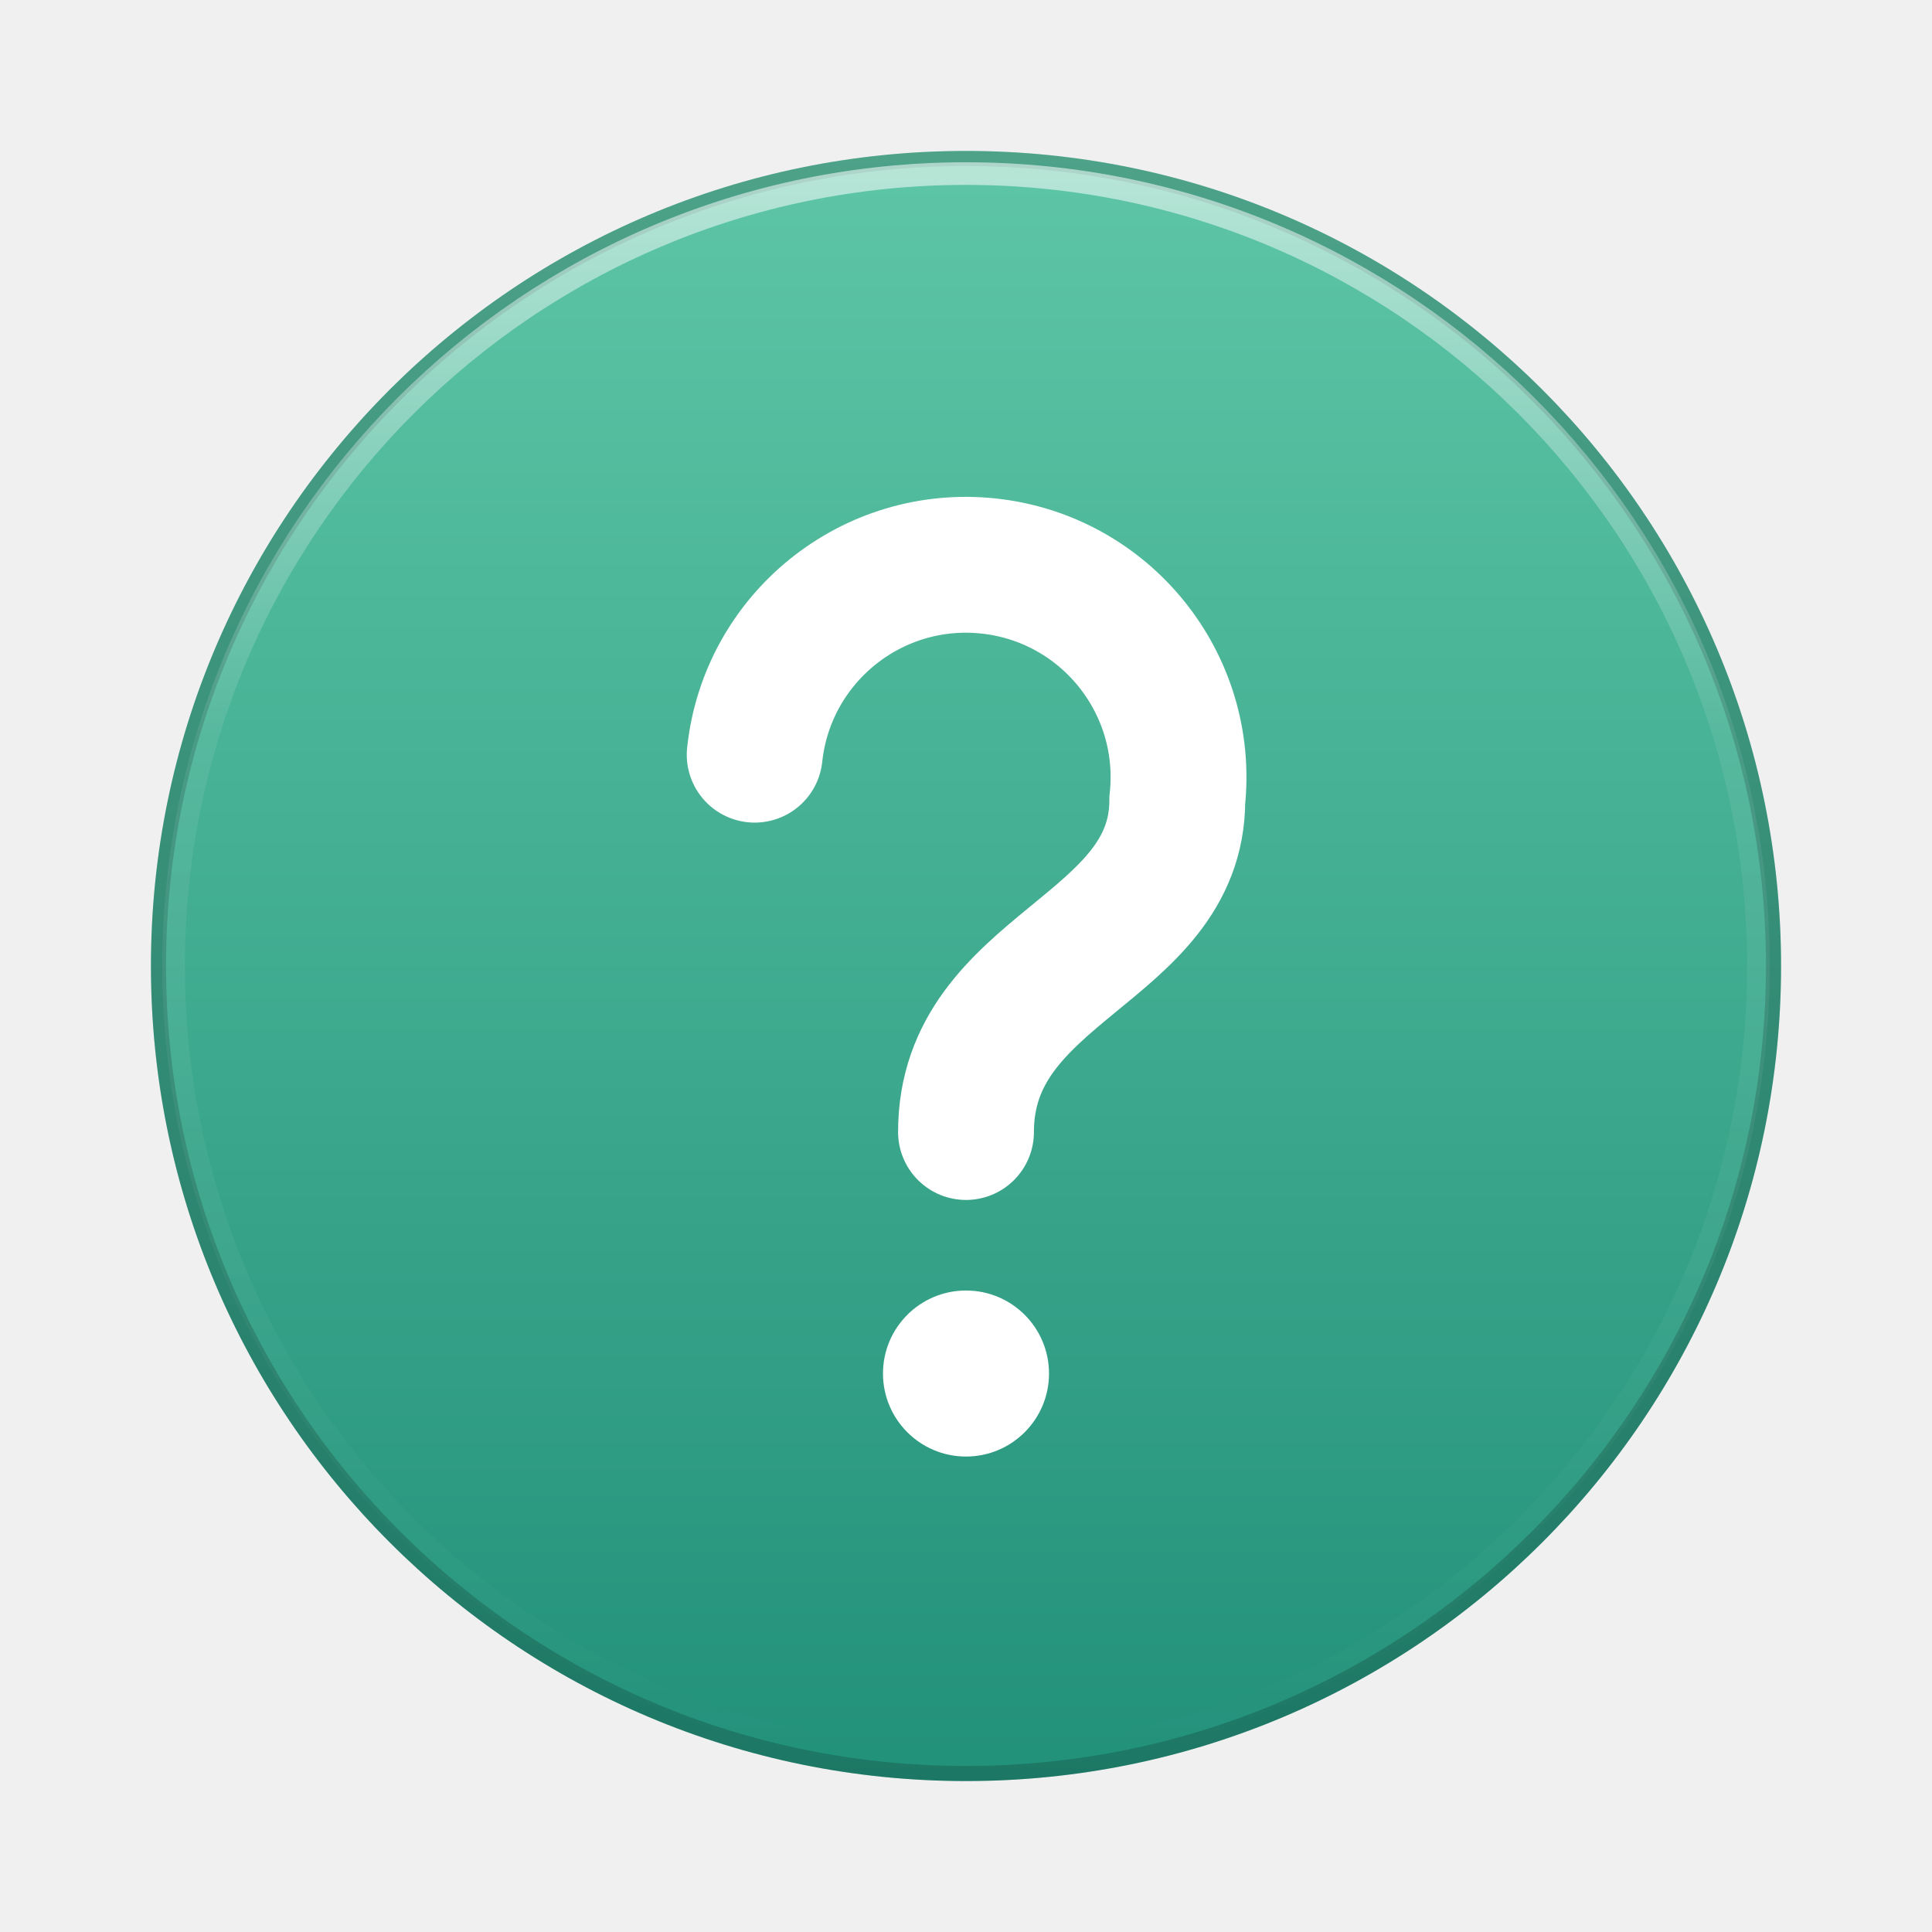
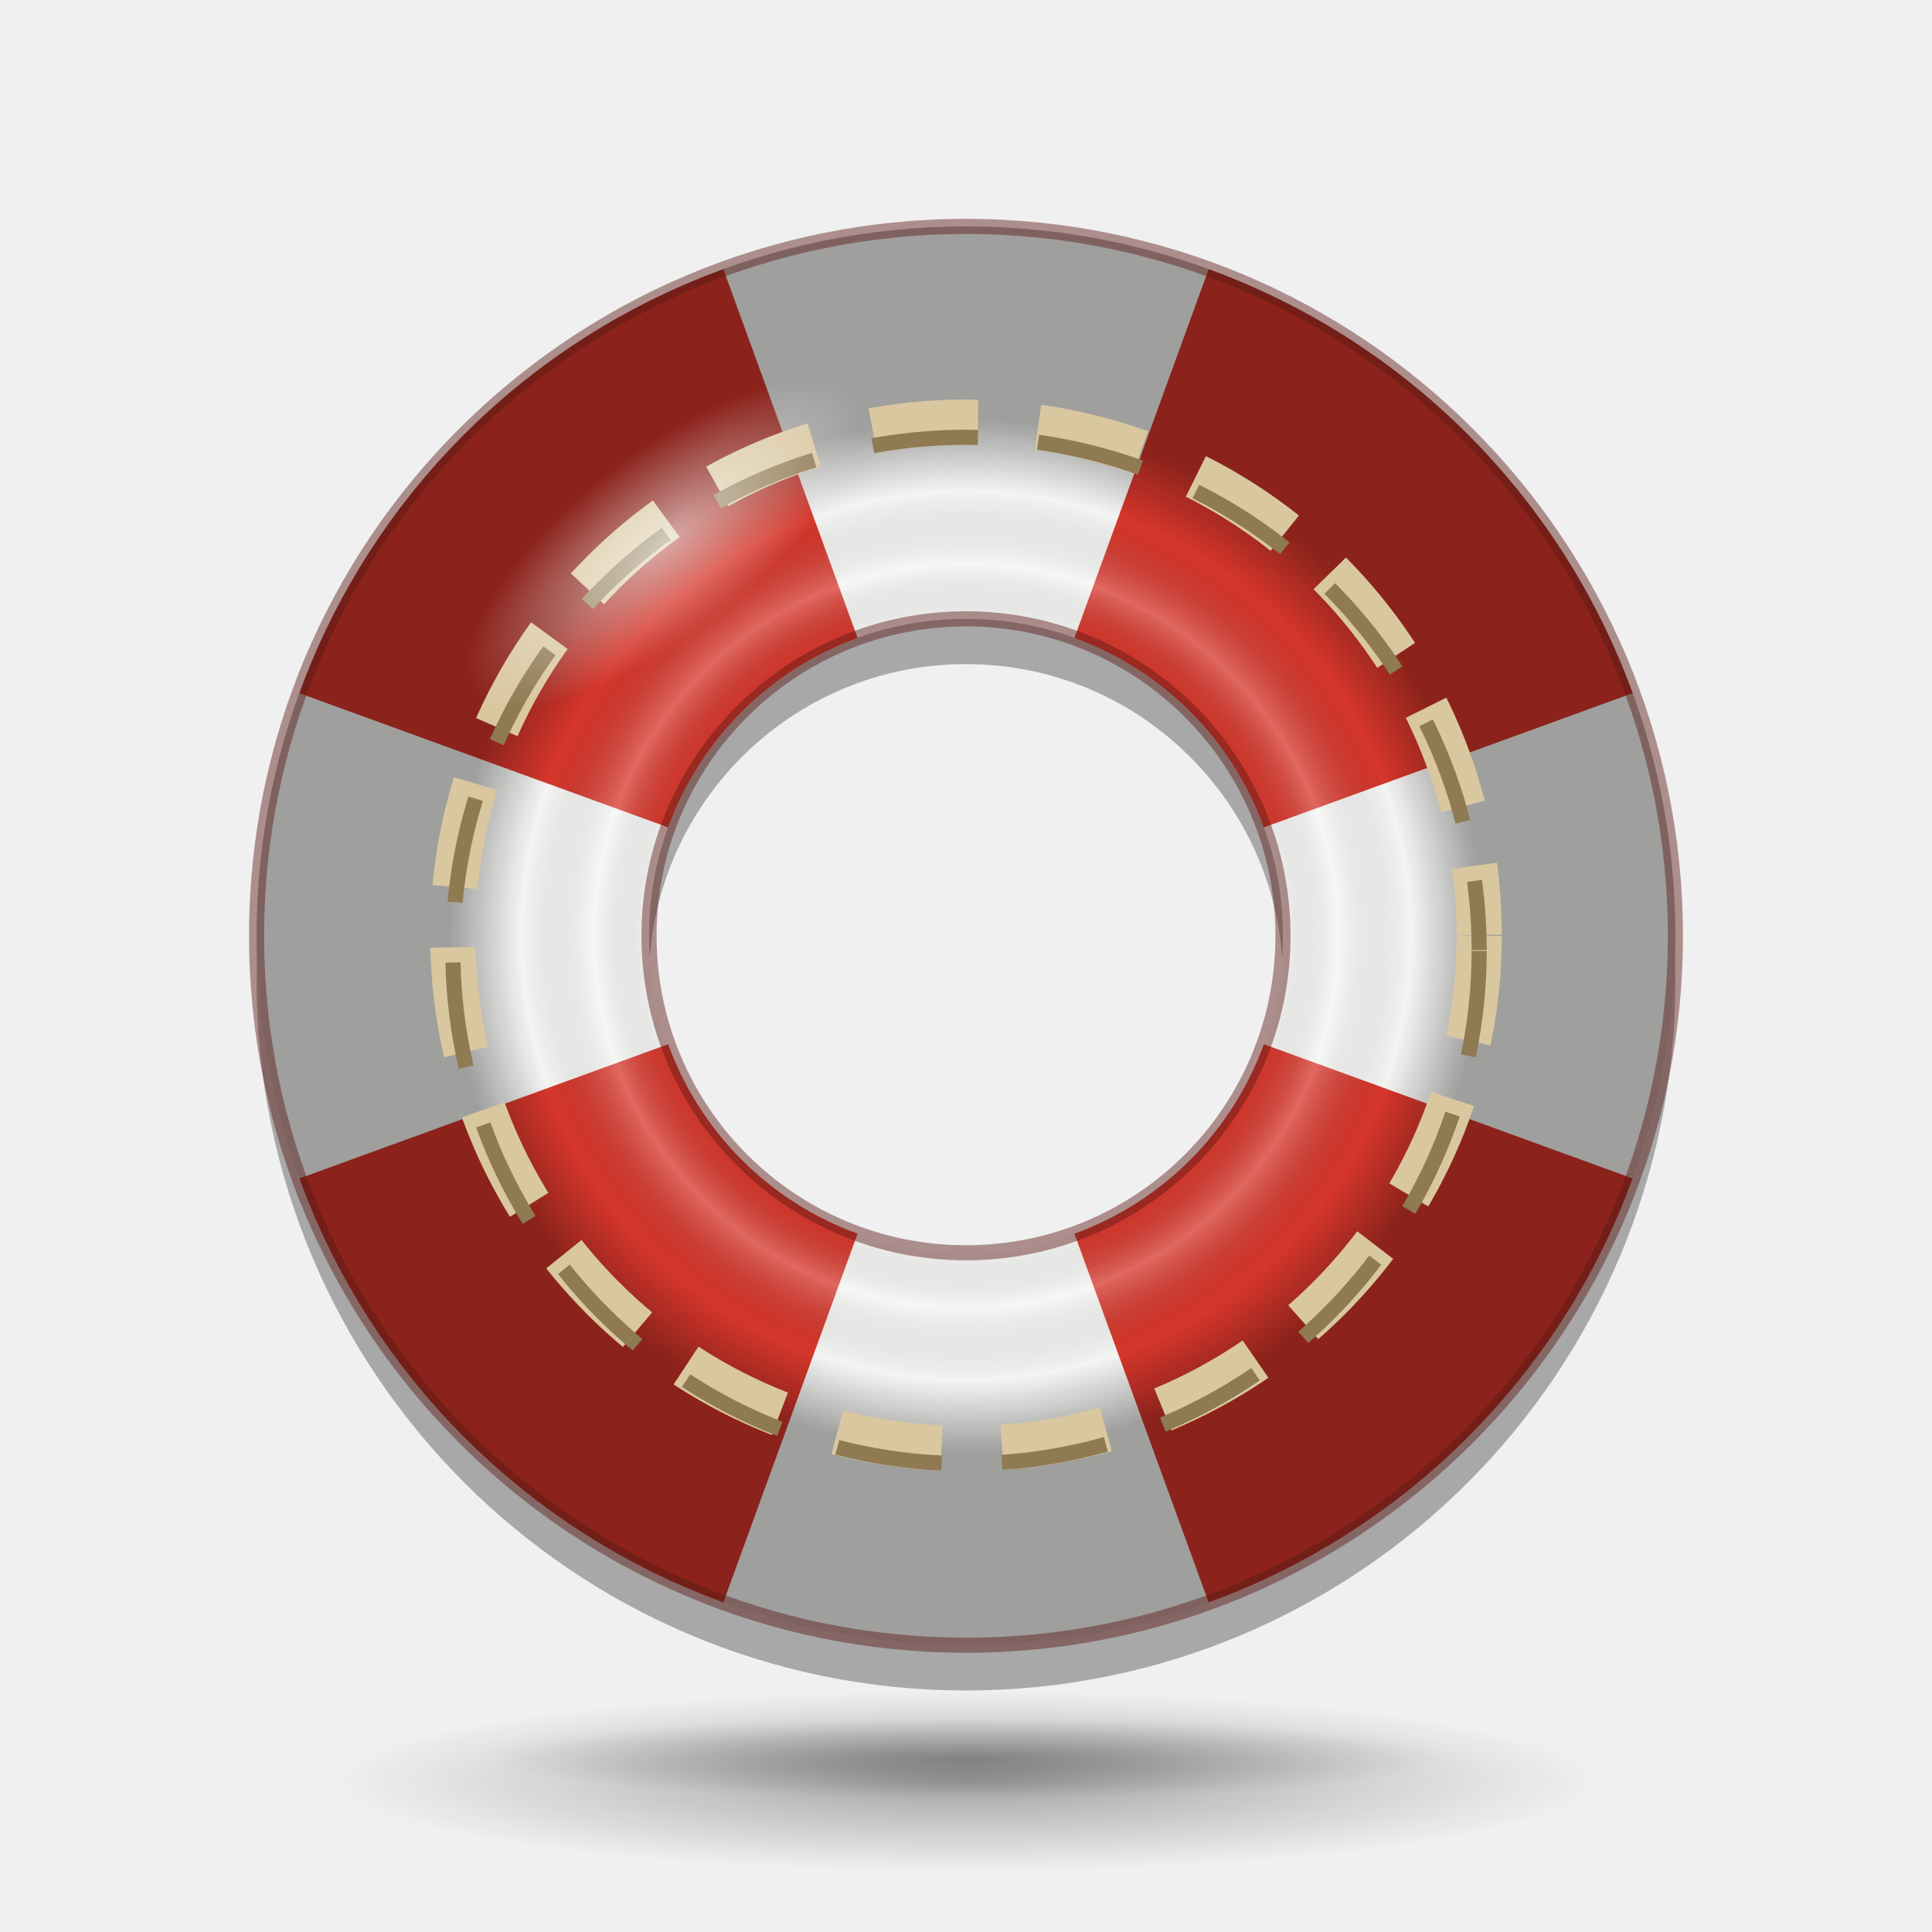
<svg xmlns="http://www.w3.org/2000/svg" viewBox="0 0 128 128" fill="none">
  <defs>
-     <linearGradient id="hl" x1="0" y1="0" x2="0" y2="1">
-       <stop offset="0" stop-color="#ffffff" stop-opacity="0.55" />
-       <stop offset="0.35" stop-color="#ffffff" stop-opacity="0.08" />
+     <radialGradient id="g1" cx="0.5" cy="0.5" r="0.5">
+       <stop offset="0" stop-color="#000000" stop-opacity="0.32" />
+       <stop offset="1" stop-color="#000000" stop-opacity="0" />
+     </radialGradient>
+     <radialGradient id="g2" cx="0.5" cy="0.5" r="0.5">
+       <stop offset="0" stop-color="#000000" stop-opacity="0.288" />
+       <stop offset="1" stop-color="#000000" stop-opacity="0" />
+     </radialGradient>
+     <radialGradient id="g3" cx="0.5" cy="0.5" r="0.5">
+       <stop offset="0.44" stop-color="#000000" stop-opacity="0.35" />
+       <stop offset="0.6" stop-color="#000000" stop-opacity="0.0" />
+       <stop offset="0.72" stop-color="#ffffff" stop-opacity="0.25" />
+       <stop offset="0.86" stop-color="#000000" stop-opacity="0.0" />
+       <stop offset="1" stop-color="#000000" stop-opacity="0.35" />
+     </radialGradient>
+     <radialGradient id="g4" cx="0.5" cy="0.5" r="0.5">
+       <stop offset="0" stop-color="#ffffff" stop-opacity="0.6" />
      <stop offset="1" stop-color="#ffffff" stop-opacity="0" />
-     </linearGradient>
-     <linearGradient id="base" x1="0" y1="0" x2="0" y2="1">
-       <stop offset="0" stop-color="#5ec6a6" />
-       <stop offset="1" stop-color="#22917a" />
-     </linearGradient>
+     </radialGradient>
  </defs>
-   <circle cx="64" cy="64" r="54" fill="url(#base)" />
-   <circle cx="64" cy="64" r="53.5" stroke="#000000" stroke-opacity="0.18" stroke-width="1" />
-   <circle cx="64" cy="64" r="52.5" stroke="url(#hl)" stroke-width="1.5" />
-   <path d="M50 50a14 14 0 0 1 28 3c0 10-14 11-14 22" stroke="#ffffff" stroke-width="9" stroke-linecap="round" />
-   <circle cx="64" cy="91" r="5.5" fill="#ffffff" />
+   <ellipse cx="64" cy="118" rx="42" ry="6" fill="url(#g1)" />
+   <ellipse cx="64" cy="116.5" rx="31.5" ry="2.7" fill="url(#g2)" />
+   <circle cx="64" cy="62" r="34" stroke="#000000" stroke-opacity="0.3" stroke-width="26" transform="translate(0 3)" />
+   <circle cx="64" cy="62" r="34" stroke="#f4f4f2" stroke-width="26" />
+   <path d="M95.95 73.63 A34 34 0 0 1 75.63 93.95" stroke="#d6362b" stroke-width="26" />
+   <path d="M52.37 93.95 A34 34 0 0 1 32.05 73.63" stroke="#d6362b" stroke-width="26" />
+   <path d="M32.05 50.37 A34 34 0 0 1 52.37 30.05" stroke="#d6362b" stroke-width="26" />
+   <path d="M75.63 30.05 A34 34 0 0 1 95.95 50.37" stroke="#d6362b" stroke-width="26" />
+   <circle cx="64" cy="62" r="34" stroke="url(#g3)" stroke-width="26" />
+   <circle cx="64" cy="62" r="47" stroke="#5a1a14" stroke-opacity="0.45" stroke-width="1" />
+   <circle cx="64" cy="62" r="21" stroke="#5a1a14" stroke-opacity="0.45" stroke-width="1" />
+   <path d="M98 62 A34 34 0 1 1 98 61.94" stroke="#d9c7a0" stroke-width="3" stroke-dasharray="7 4" />
+   <path d="M98 62 A34 34 0 1 1 98 61.94" stroke="#8f7a52" stroke-width="1" stroke-dasharray="7 4" transform="translate(0 1)" />
+   <ellipse cx="44" cy="36" rx="16" ry="6" fill="url(#g4)" transform="rotate(-38 44 36)" />
</svg>
